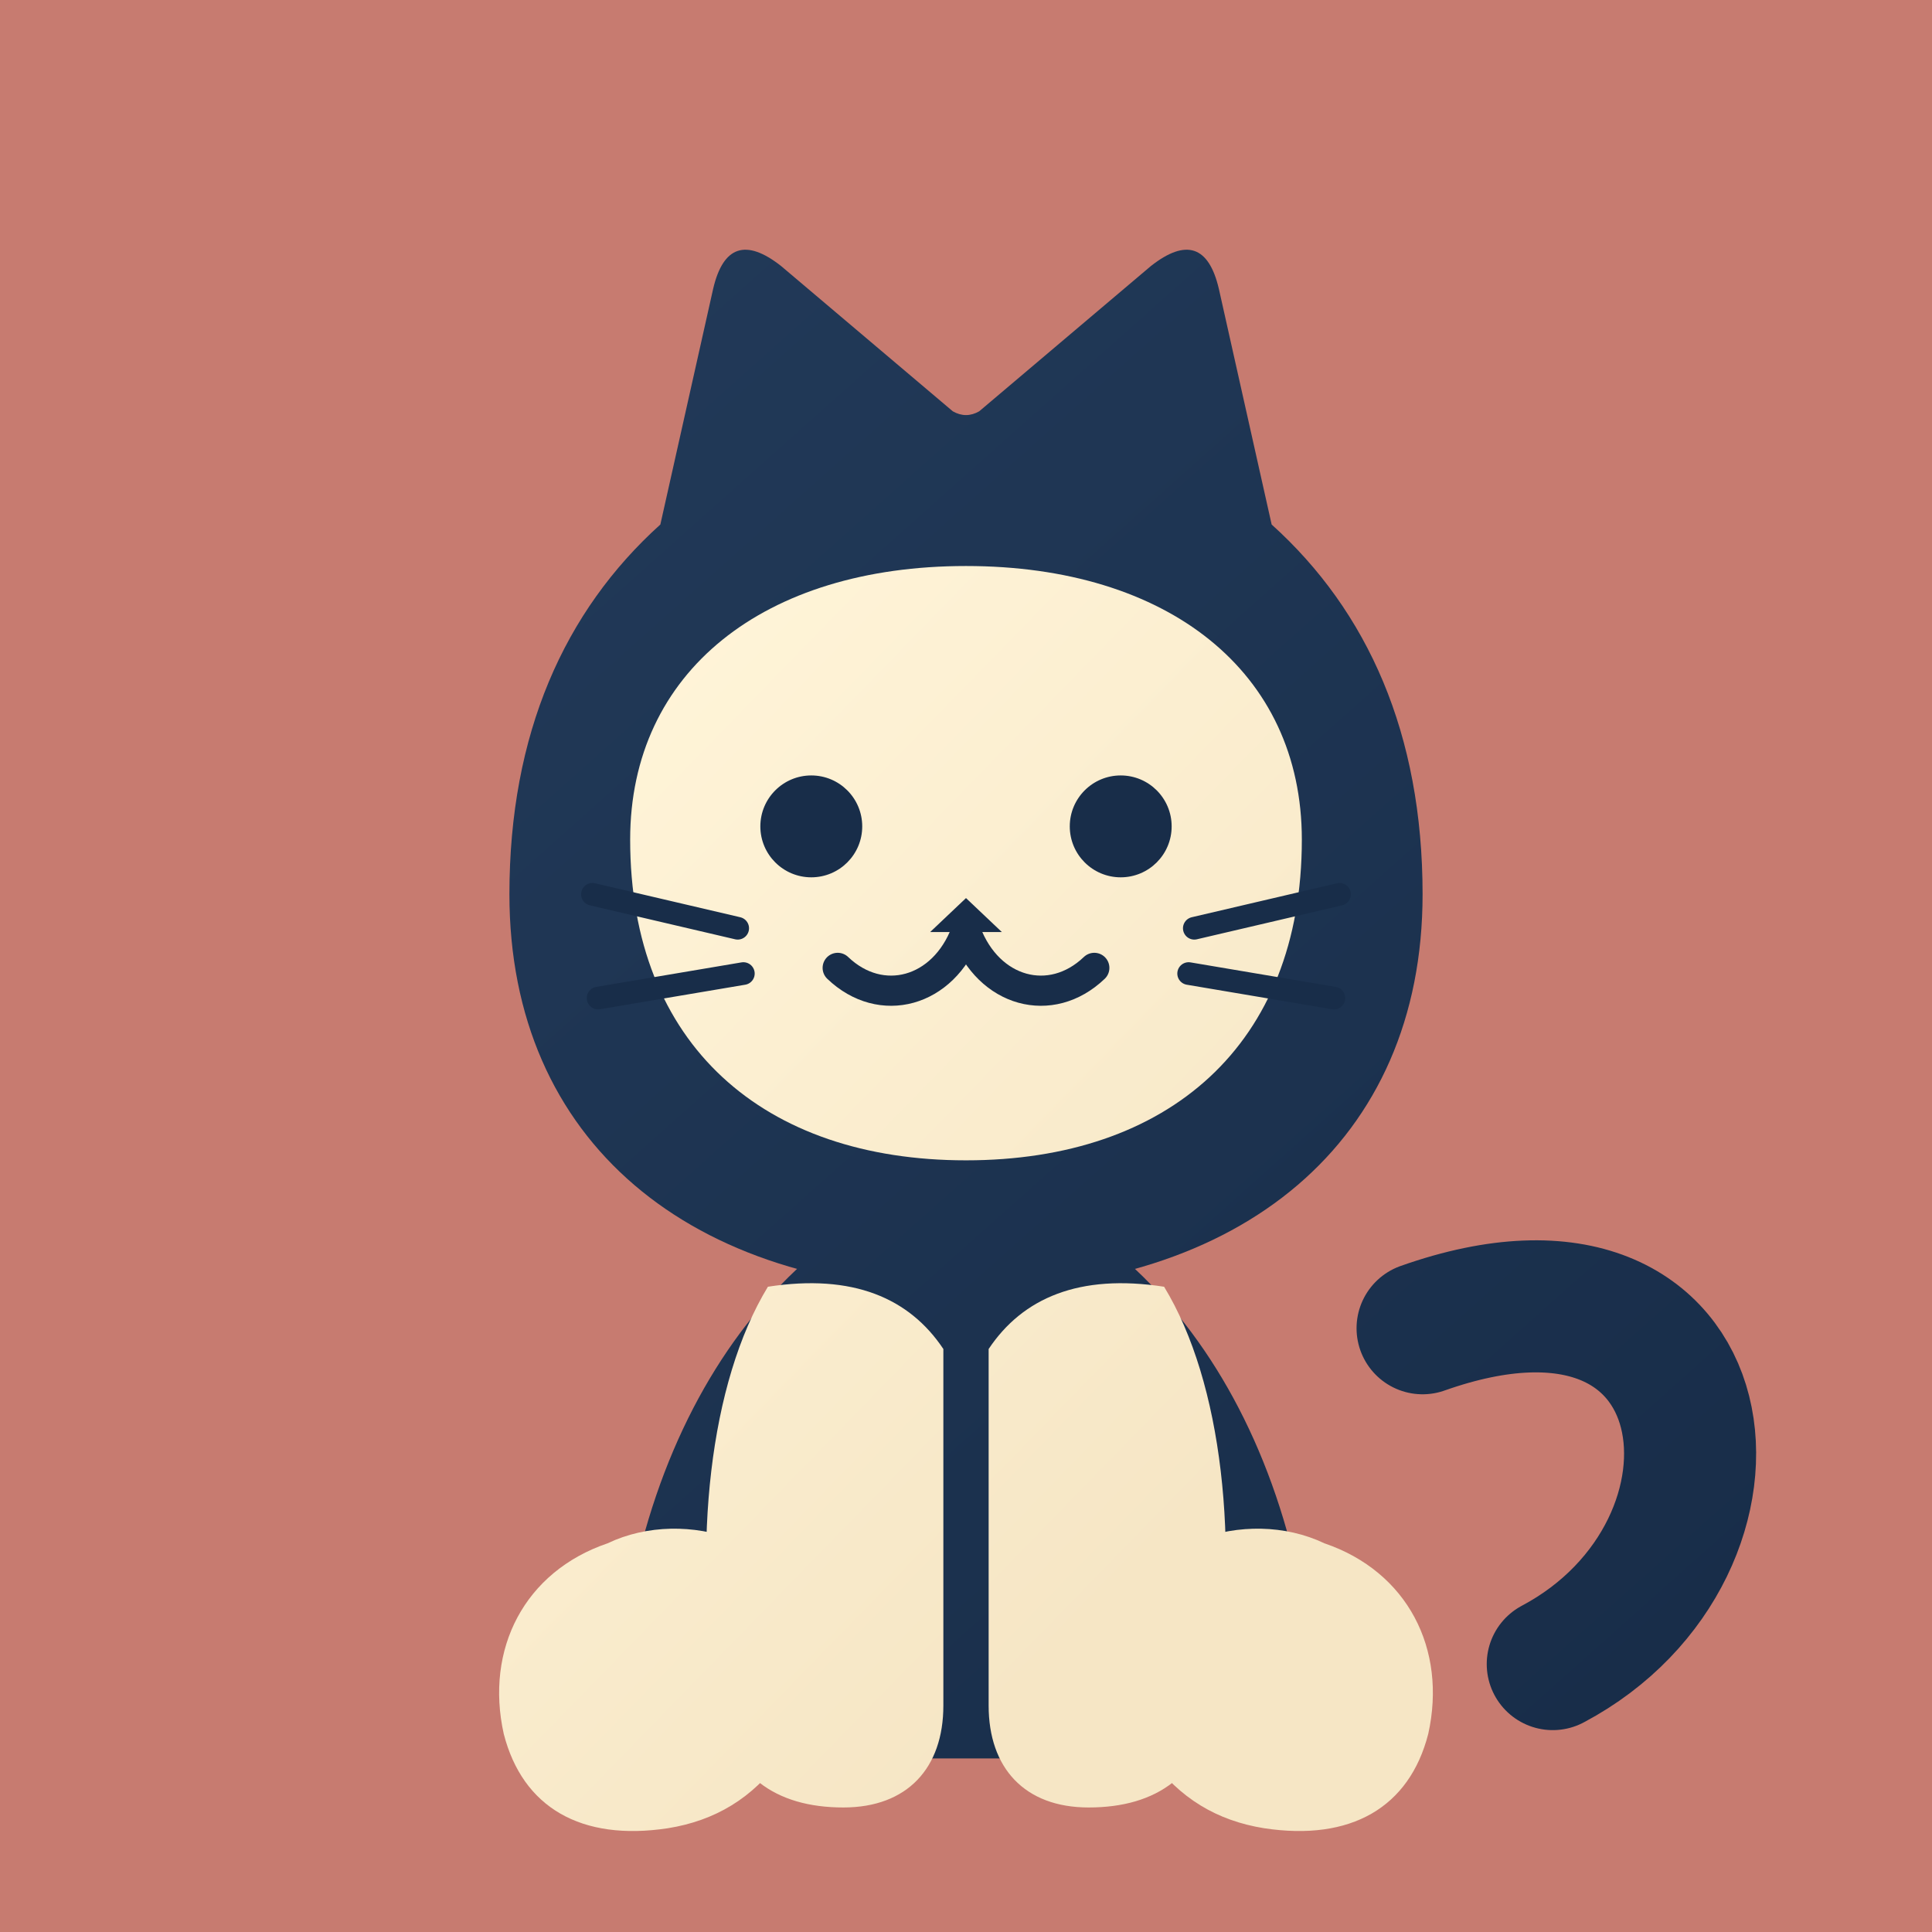
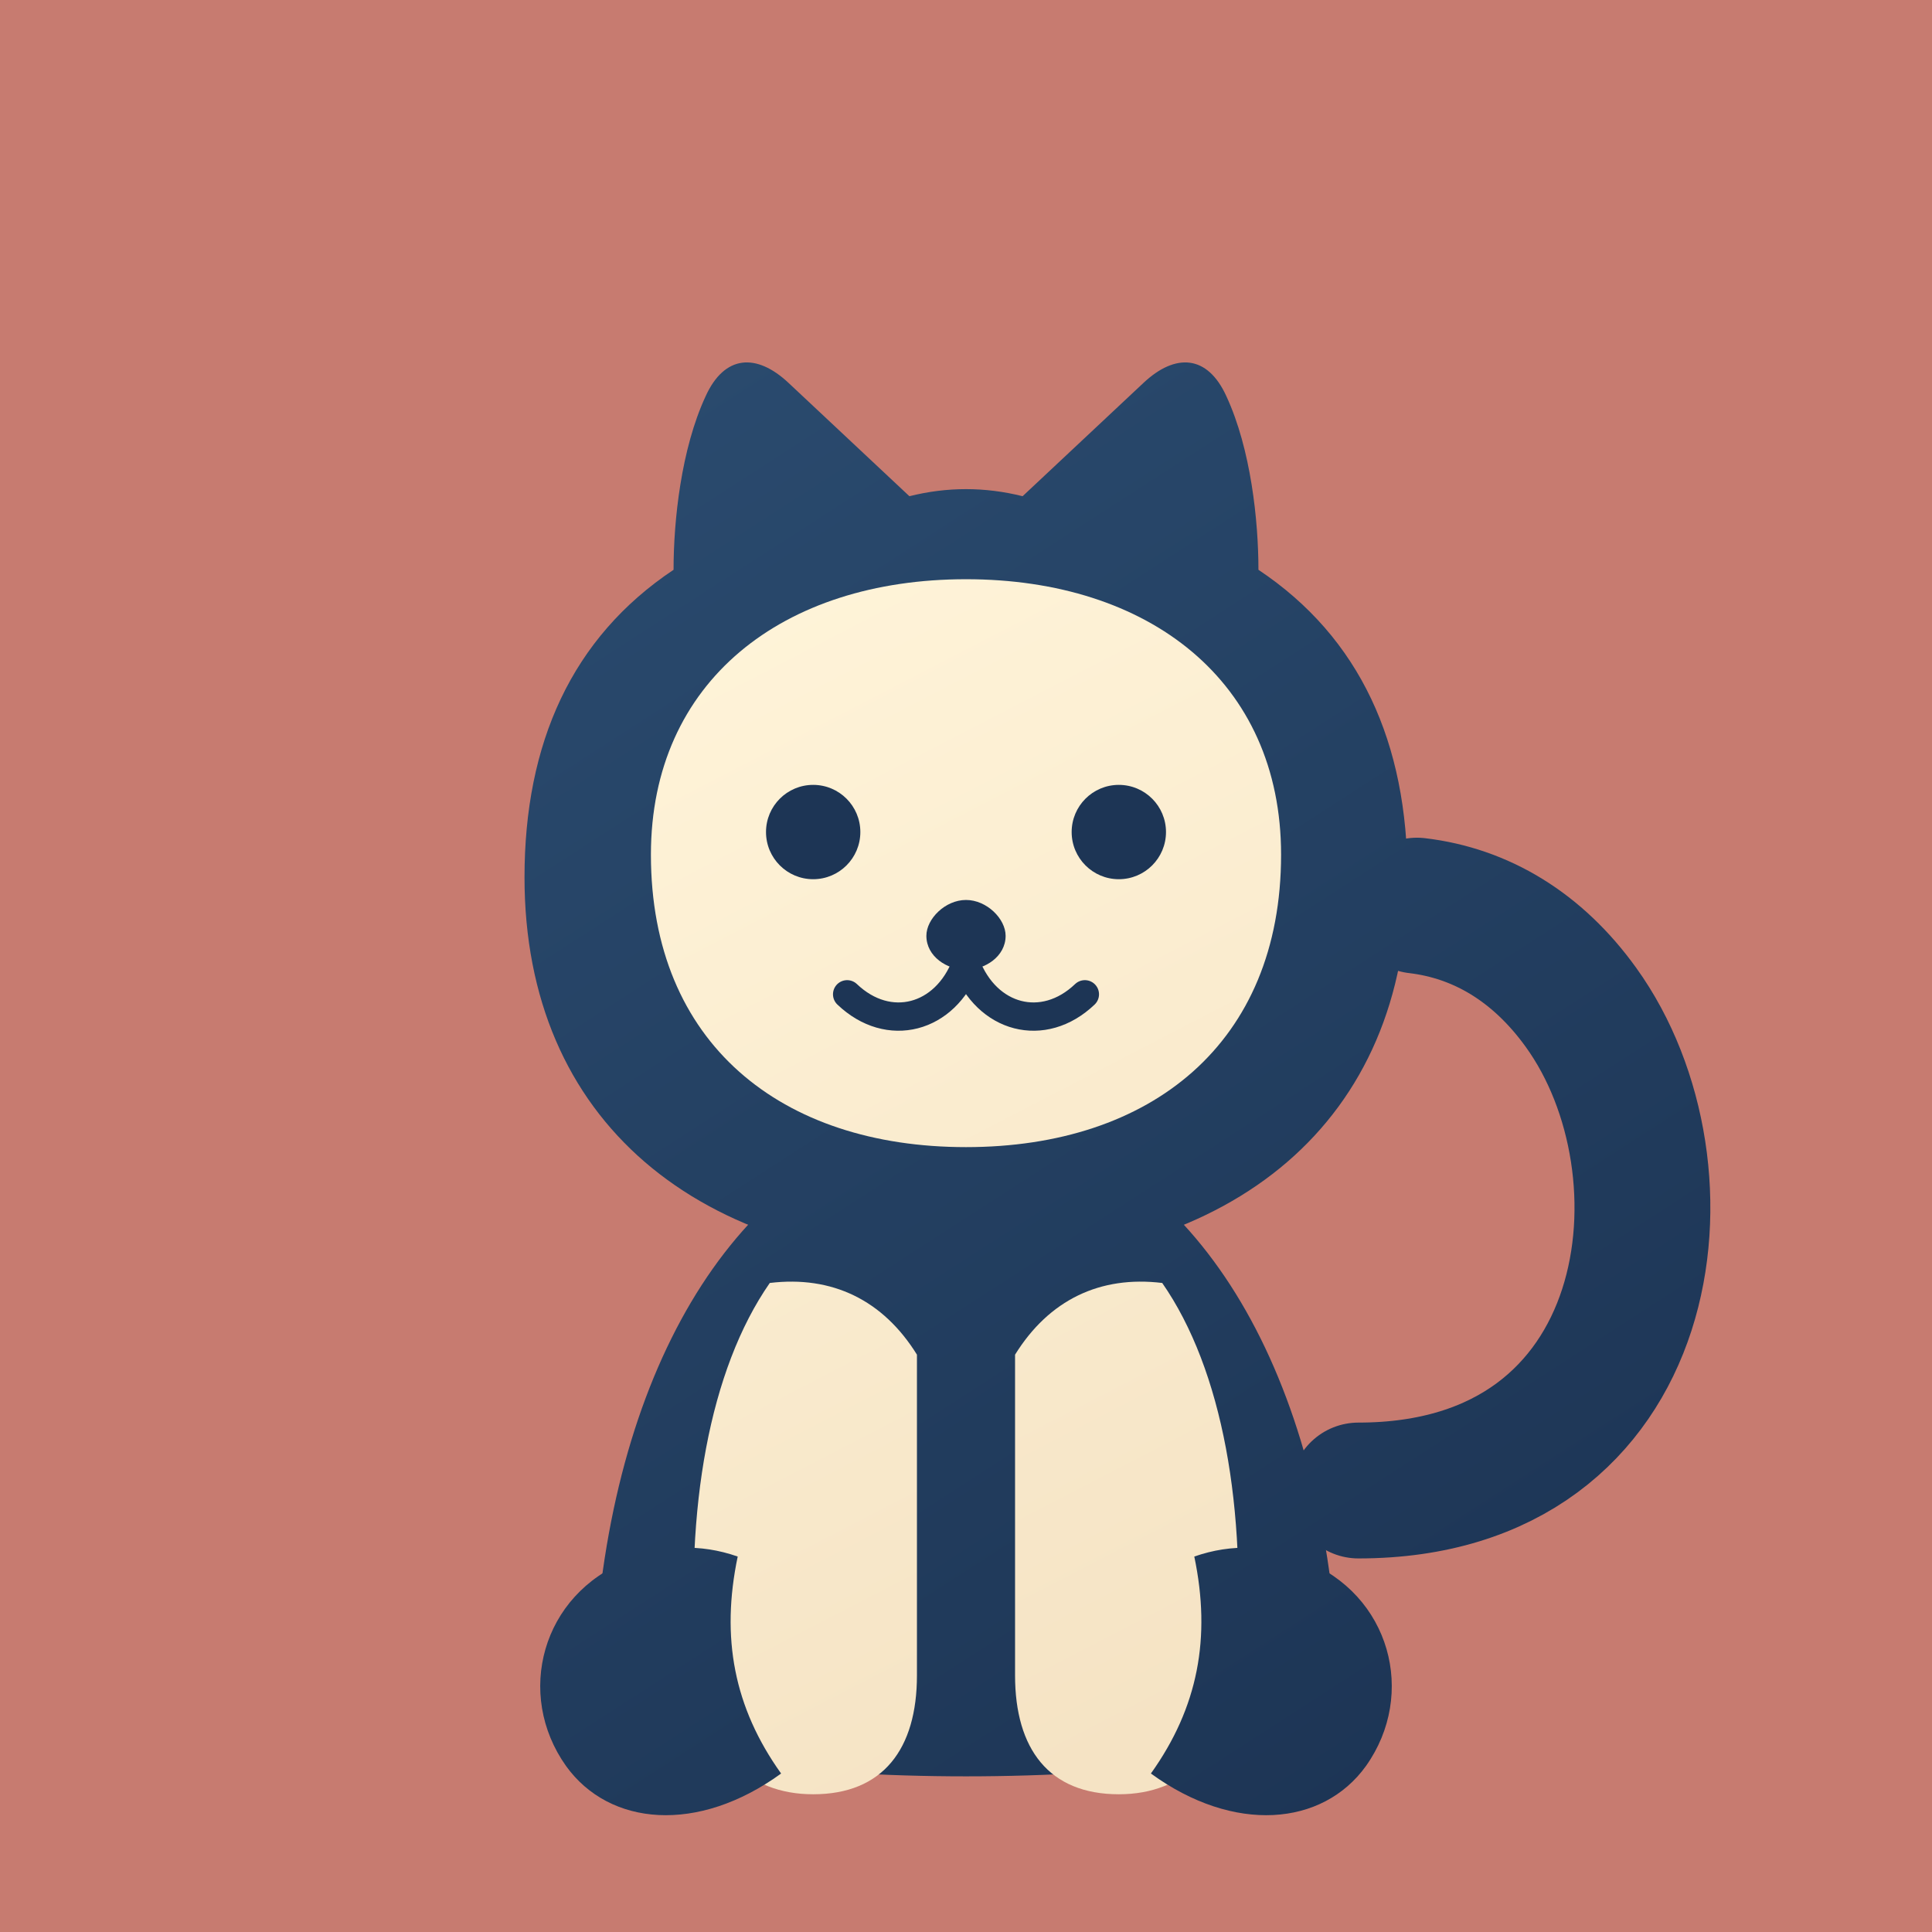
- <svg xmlns="http://www.w3.org/2000/svg" width="1024" height="1024" viewBox="0 0 1024 1024">
+ <svg xmlns="http://www.w3.org/2000/svg" width="180" height="180" viewBox="0 0 1024 1024">
  <defs>
-     <linearGradient id="cat" x1="180" y1="190" x2="840" y2="930" gradientUnits="userSpaceOnUse">
-       <stop offset="0" stop-color="#223A59" />
-       <stop offset="1" stop-color="#182D49" />
+     <linearGradient id="navy" x1="270" y1="170" x2="760" y2="930" gradientUnits="userSpaceOnUse">
+       <stop offset="0" stop-color="#2B4C70" />
+       <stop offset="1" stop-color="#1D3555" />
    </linearGradient>
-     <linearGradient id="face" x1="340" y1="350" x2="720" y2="720" gradientUnits="userSpaceOnUse">
-       <stop offset="0" stop-color="#FFF4D8" />
-       <stop offset="1" stop-color="#F6E6C5" />
+     <linearGradient id="cream" x1="350" y1="320" x2="650" y2="900" gradientUnits="userSpaceOnUse">
+       <stop offset="0" stop-color="#FFF4D9" />
+       <stop offset="1" stop-color="#F5E3C4" />
    </linearGradient>
  </defs>
  <rect width="1024" height="1024" fill="#C77B70" />
-   <path d="M754 704 C918 646 938 821 823 882" fill="none" stroke="url(#cat)" stroke-width="70" stroke-linecap="round" />
-   <path d="M326 932 C326 767 406 650 512 622 C618 650 698 767 698 932 Z" fill="url(#cat)" />
-   <path d="M270 474 C270 389 299 324 350 278 L378 153            Q386 119 414 141 L505 218 Q512 222 519 218 L610 141            Q638 119 646 153 L674 278 C725 324 754 389 754 474            C754 605 658 684 512 684 C366 684 270 605 270 474 Z" fill="url(#cat)" />
-   <path d="M334 445 C334 356 405 300 512 300 C619 300 690 356 690 445            C690 554 619 615 512 615 C405 615 334 554 334 445 Z" fill="url(#face)" />
-   <circle cx="430" cy="438" r="27" fill="#182D49" />
-   <circle cx="594" cy="438" r="27" fill="#182D49" />
-   <path d="M512 476 L493 494 L531 494 Z" fill="#182D49" />
-   <path d="M512 494 C500 526 467 535 444 513 M512 494 C524 526 557 535 580 513" fill="none" stroke="#182D49" stroke-width="16" stroke-linecap="round" />
-   <g fill="none" stroke="#182D49" stroke-width="12" stroke-linecap="round">
-     <path d="M391 492 L314 474 M394 516 L317 529" />
-     <path d="M633 492 L710 474 M630 516 L707 529" />
-   </g>
-   <path d="M407 682 C376 733 367 818 380 902 C386 941 411 958 447 958            C481 958 500 937 500 904 L500 715 C482 688 452 675 407 682 Z" fill="url(#face)" />
-   <path d="M617 682 C648 733 657 818 644 902 C638 941 613 958 577 958            C543 958 524 937 524 904 L524 715 C542 688 572 675 617 682 Z" fill="url(#face)" />
-   <path d="M322 818 C278 833 257 874 267 919 C277 958 308 976 354 969            C379 965 399 953 414 932 C391 893 383 852 389 816 C368 808 343 808 322 818 Z" fill="url(#face)" />
-   <path d="M702 818 C746 833 767 874 757 919 C747 958 716 976 670 969            C645 965 625 953 610 932 C633 893 641 852 635 816 C656 808 681 808 702 818 Z" fill="url(#face)" />
+   <path d="M720 790 C880 790 900 620 838 534 C815 502 785 484 751 480" fill="none" stroke="url(#navy)" stroke-width="72" stroke-linecap="round" />
+   <path d="M314 910 C315 752 374 636 466 601            C493 591 531 591 558 601            C650 636 709 752 710 910            C663 952 361 952 314 910 Z" fill="url(#navy)" />
+   <path d="M278 465 C278 394 303 338 357 302            C357 276 361 238 374 210            C384 188 401 187 418 203            L482 263            C502 258 522 258 542 263            L606 203            C623 187 640 188 650 210            C663 238 667 276 667 302            C721 338 746 394 746 465            C746 594 654 670 512 670            C370 670 278 594 278 465 Z" fill="url(#navy)" />
+   <path d="M345 453 C345 361 415 307 512 307            C609 307 679 361 679 453            C679 553 610 608 512 608            C414 608 345 553 345 453 Z" fill="url(#cream)" />
+   <circle cx="431" cy="441" r="25" fill="#1D3555" />
+   <circle cx="593" cy="441" r="25" fill="#1D3555" />
+   <path d="M512 477 C501 477 491 487 491 496            C491 507 502 514 512 514            C522 514 533 507 533 496            C533 487 523 477 512 477 Z" fill="#1D3555" />
+   <path d="M512 511 C501 540 471 548 449 527            M512 511 C523 540 553 548 575 527" fill="none" stroke="#1D3555" stroke-width="15" stroke-linecap="round" />
+   <path d="M408 680 C376 726 363 800 369 882            C372 928 396 951 431 951            C468 951 486 927 486 888            L486 718 C468 689 441 676 408 680 Z" fill="url(#cream)" />
+   <path d="M616 680 C648 726 661 800 655 882            C652 928 628 951 593 951            C556 951 538 927 538 888            L538 718 C556 689 583 676 616 680 Z" fill="url(#cream)" />
+   <path d="M333 827 C287 845 273 898 300 936            C323 968 370 972 414 940            C389 905 382 868 391 825            C371 818 351 819 333 827 Z" fill="url(#navy)" />
+   <path d="M691 827 C737 845 751 898 724 936            C701 968 654 972 610 940            C635 905 642 868 633 825            C653 818 673 819 691 827 Z" fill="url(#navy)" />
</svg>
